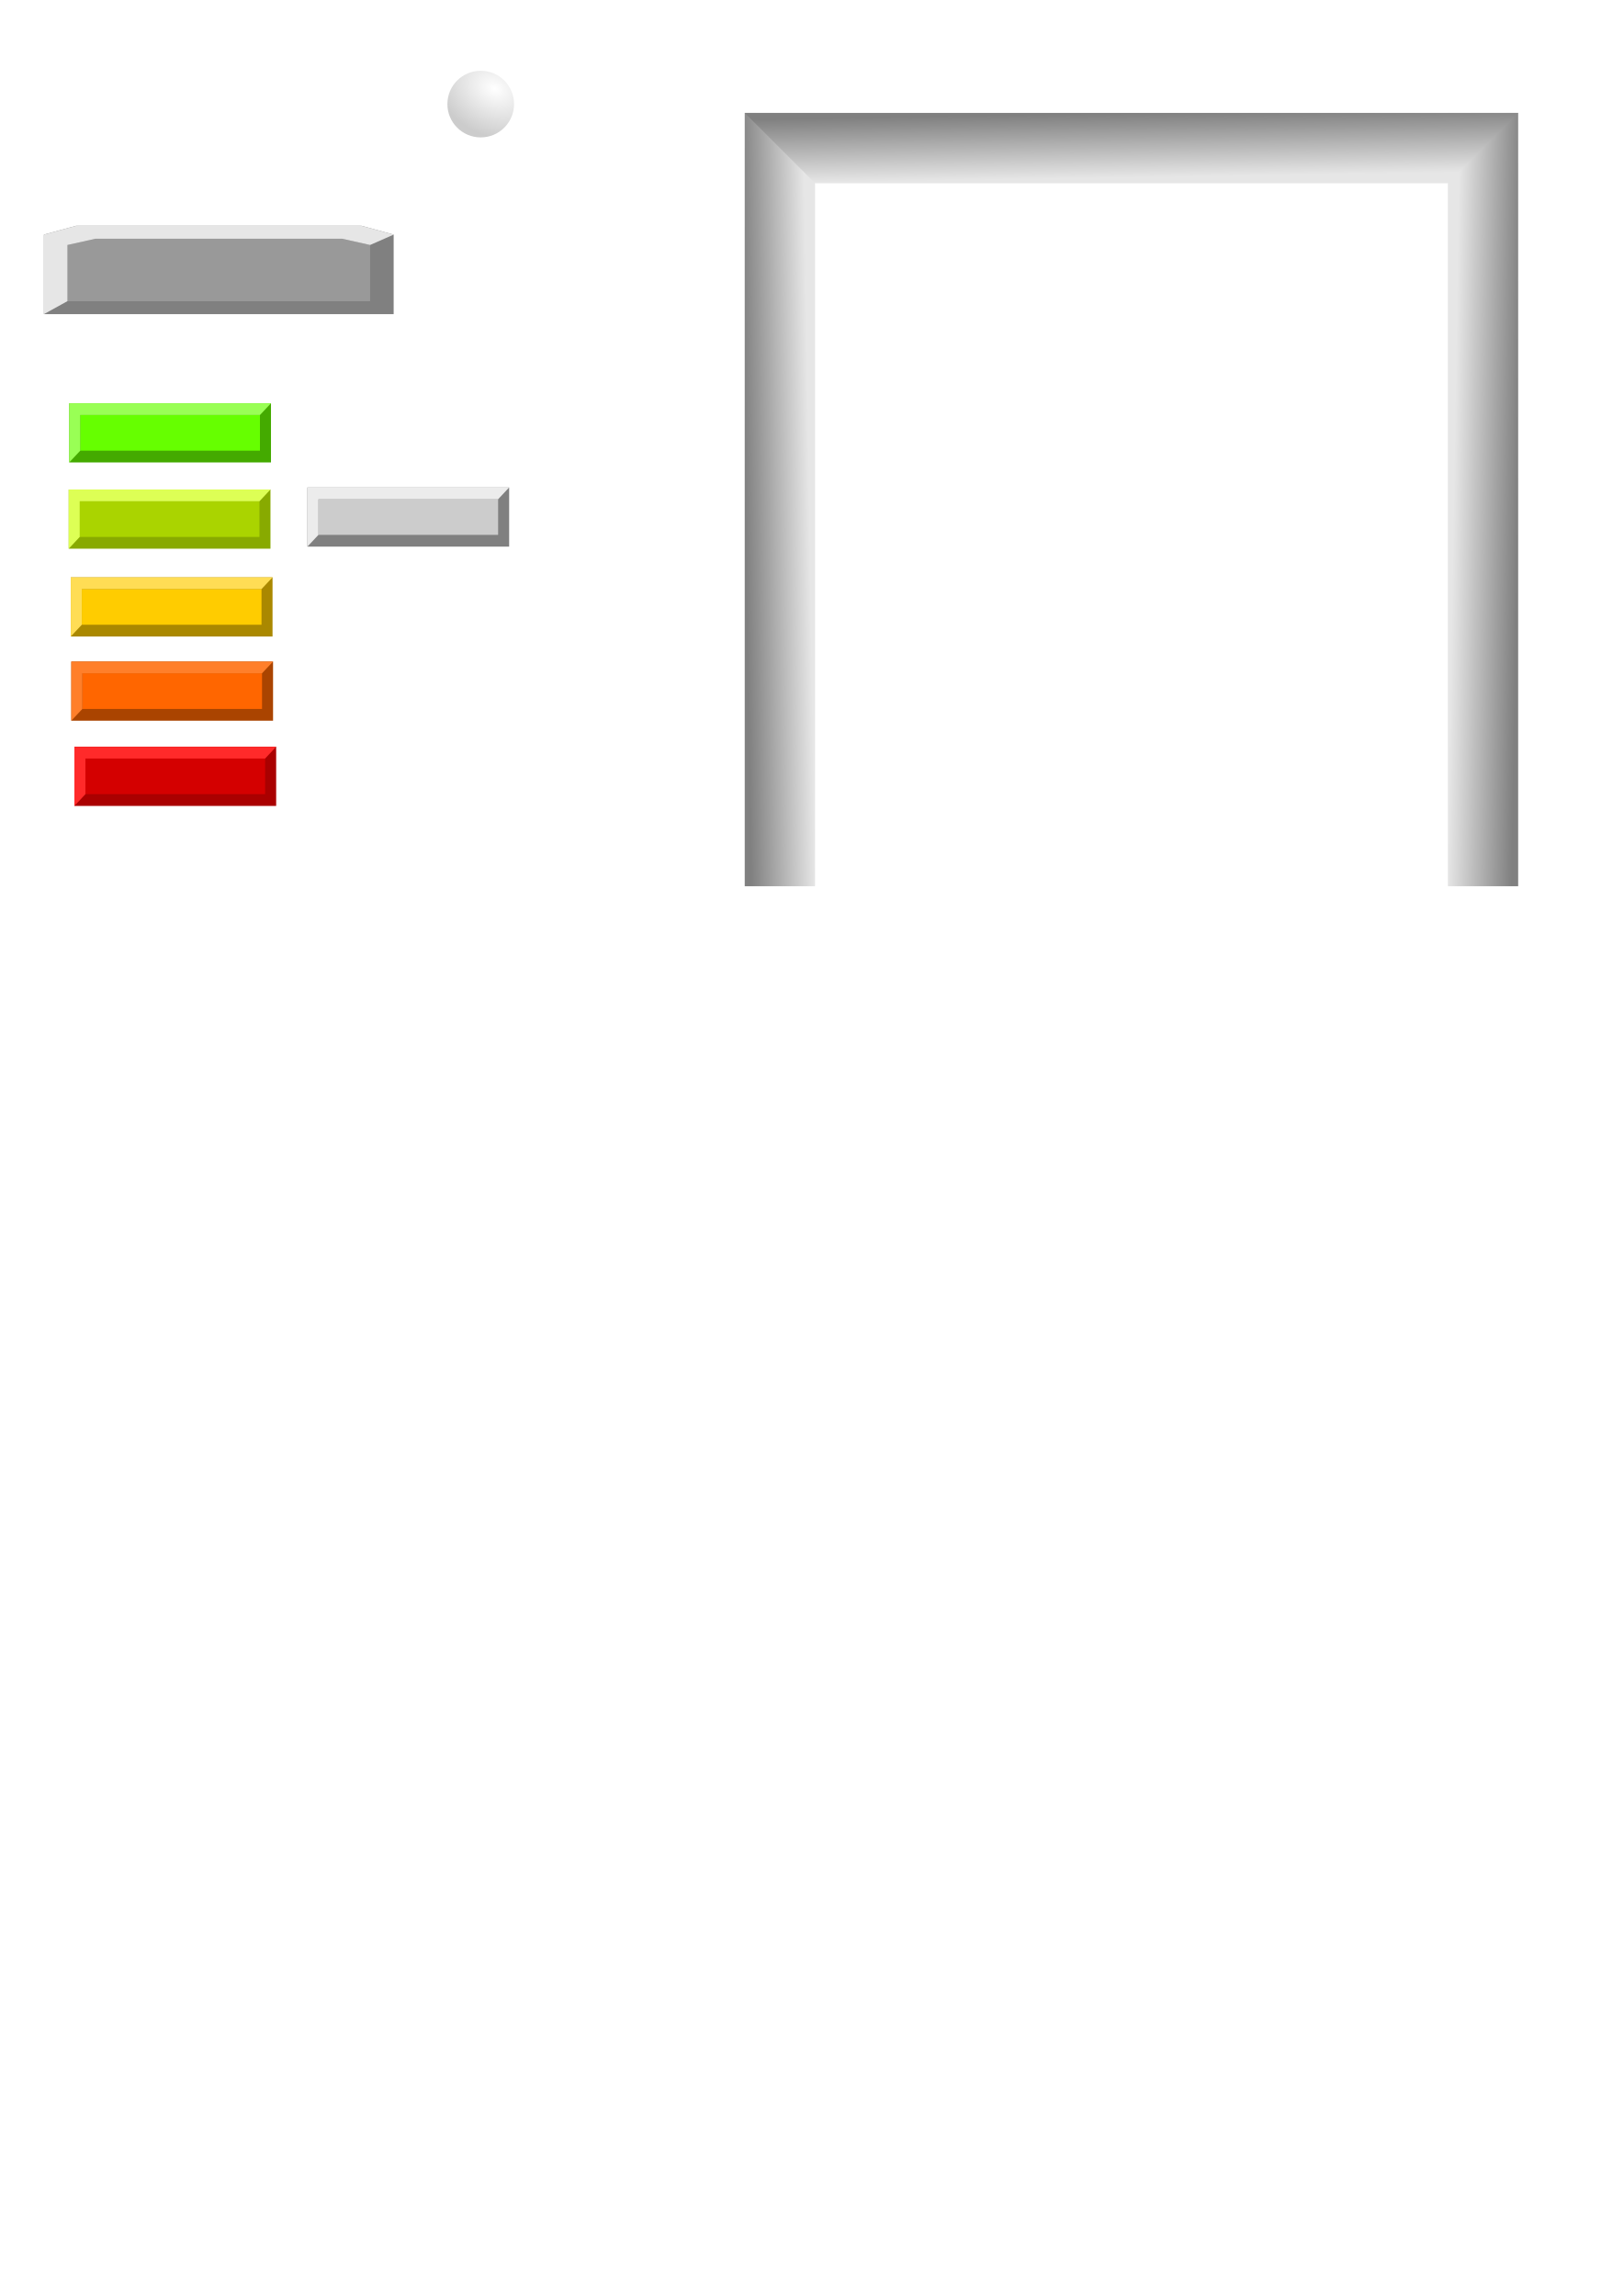
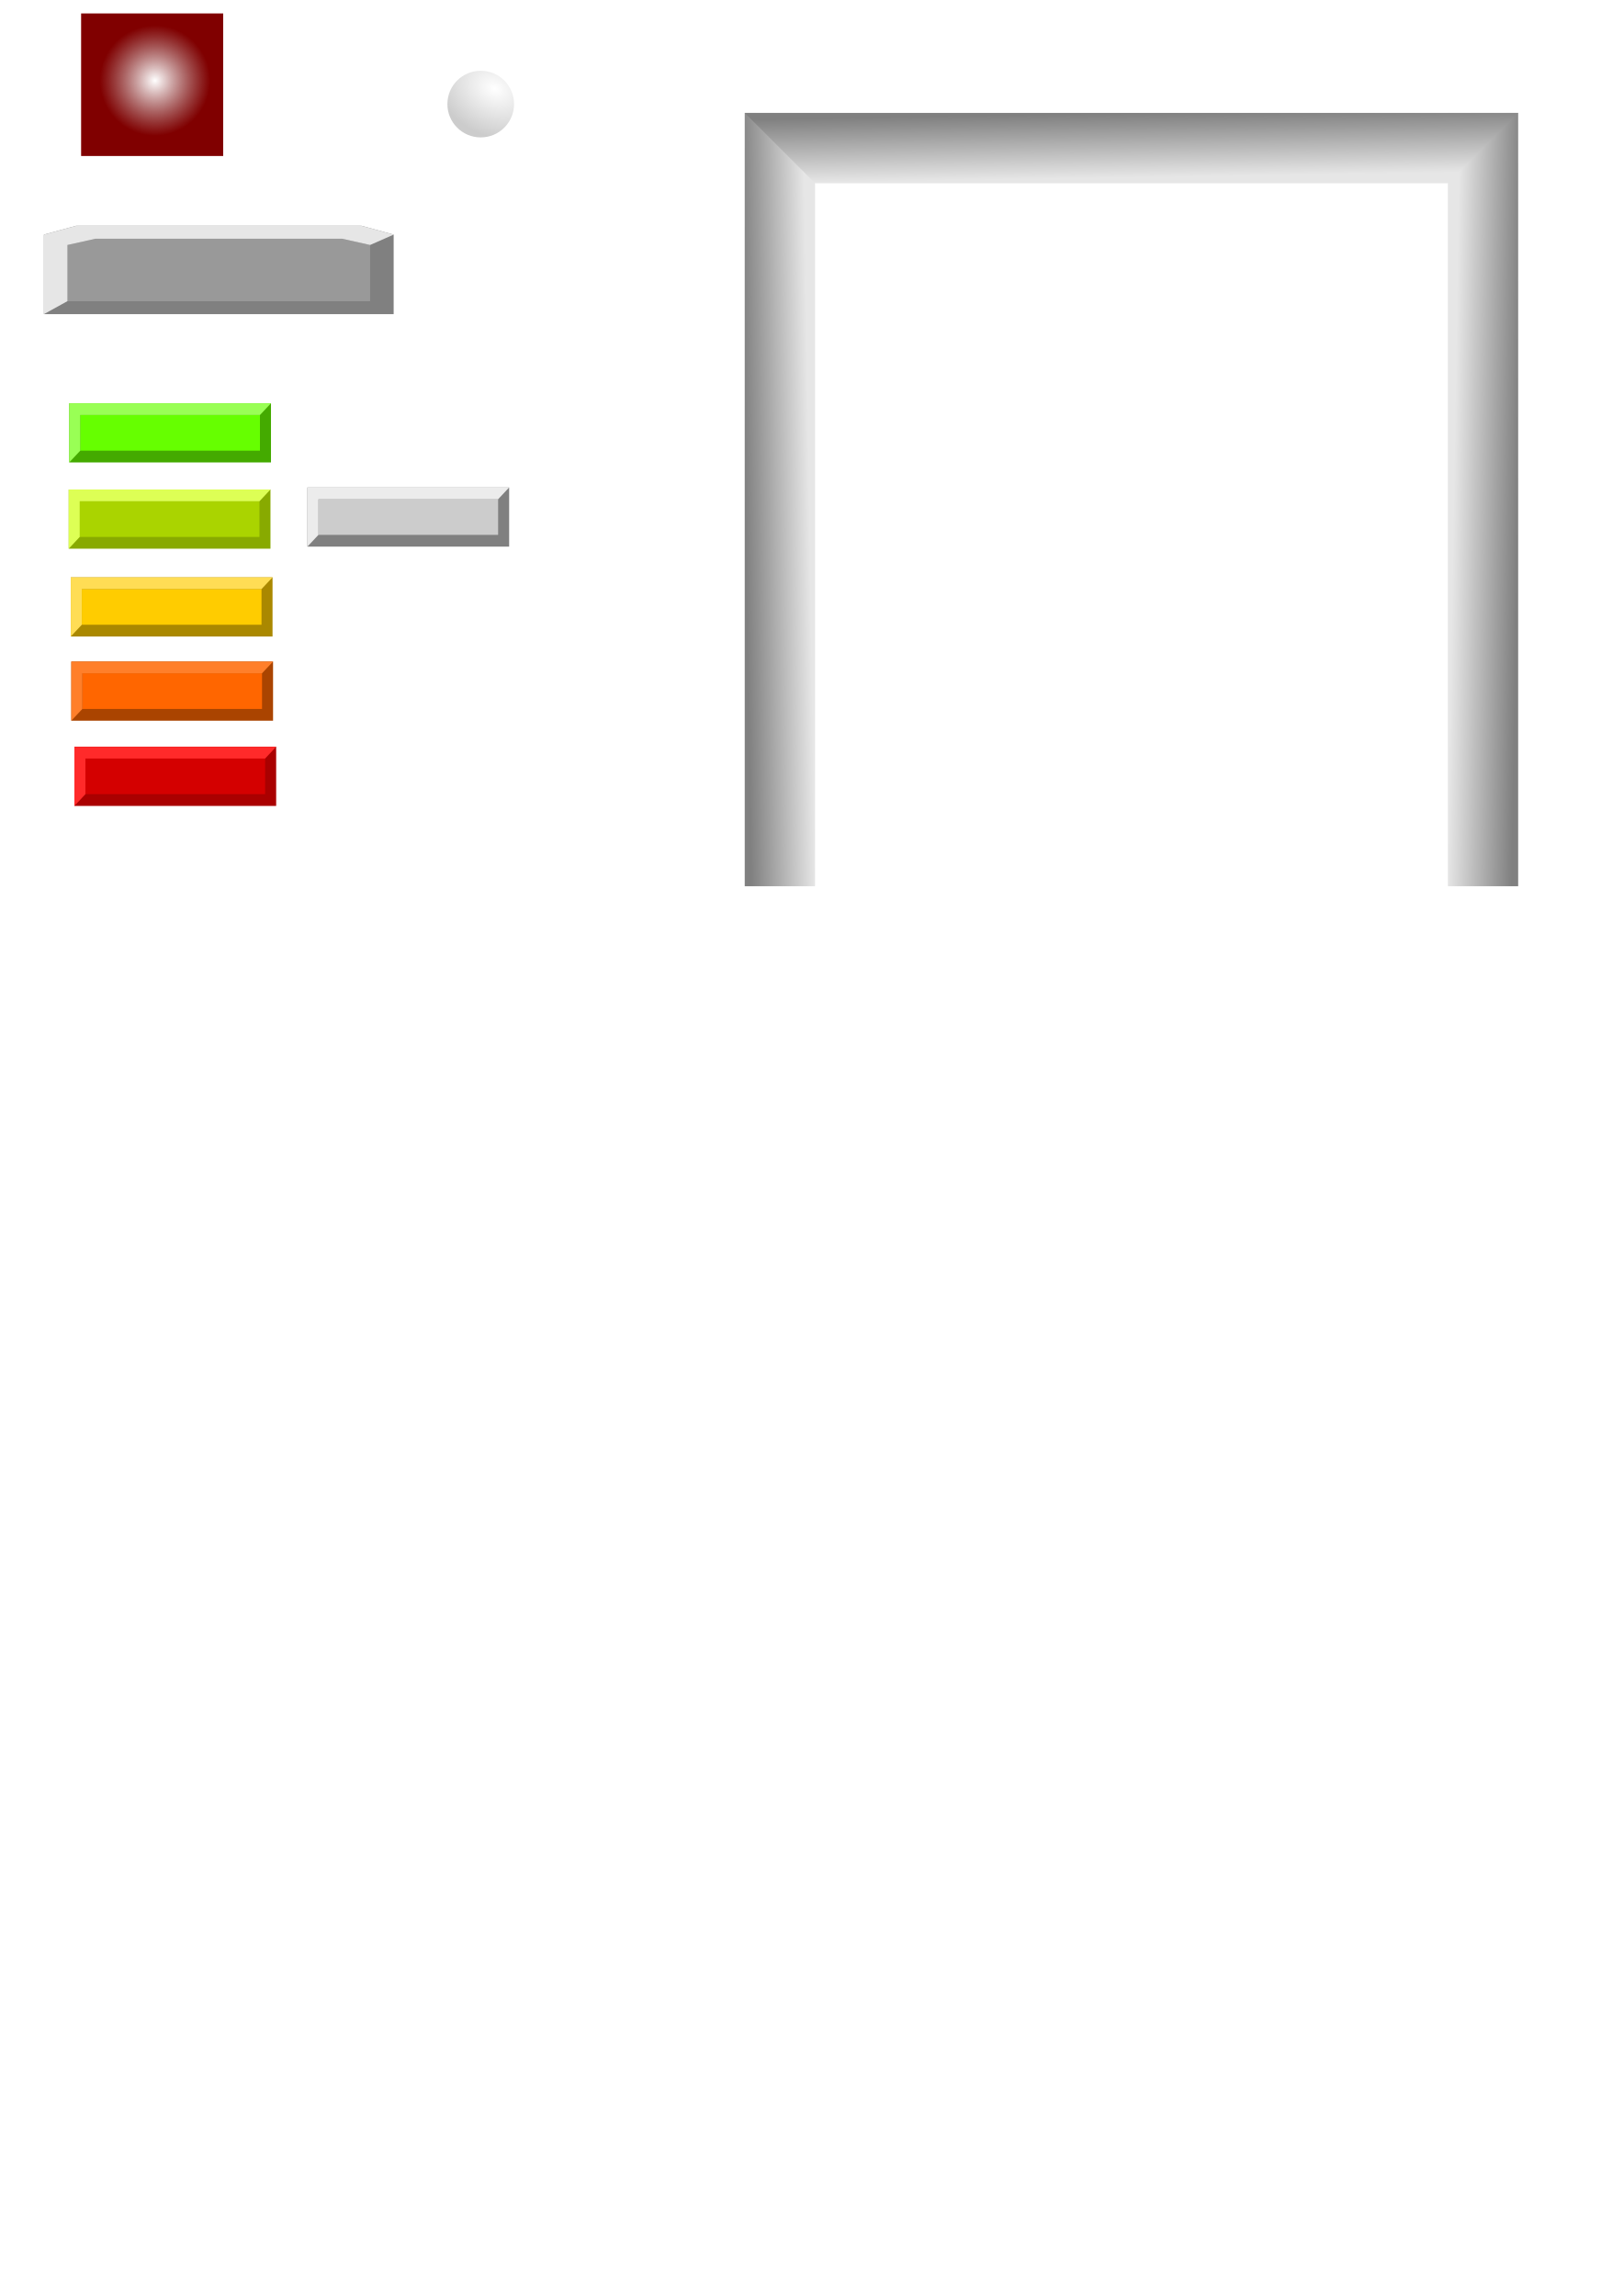
<svg xmlns="http://www.w3.org/2000/svg" xmlns:xlink="http://www.w3.org/1999/xlink" width="210mm" height="297mm" viewBox="0 0 210 297" version="1.1" id="svg8">
  <defs id="defs2">
+     <linearGradient id="linearGradient879">
+       <stop style="stop-color:#ffffff;stop-opacity:1" offset="0" id="stop875" />
+       <stop style="stop-color:#cccccc;stop-opacity:0" offset="1" id="stop877" />
+     </linearGradient>
    <linearGradient id="linearGradient1061">
      <stop style="stop-color:#808080;stop-opacity:1;" offset="0" id="stop1057" />
      <stop style="stop-color:#e6e6e6;stop-opacity:1" offset="1" id="stop1059" />
    </linearGradient>
    <linearGradient id="linearGradient1047">
      <stop style="stop-color:#ffffff;stop-opacity:1" offset="0" id="stop1043" />
      <stop style="stop-color:#cccccc;stop-opacity:1" offset="1" id="stop1045" />
    </linearGradient>
    <linearGradient xlink:href="#linearGradient1061" id="linearGradient1063" x1="140.054" y1="21.911" x2="139.921" y2="13.596" gradientUnits="userSpaceOnUse" gradientTransform="translate(-288.0243,-36.53018)" />
    <linearGradient xlink:href="#linearGradient1061" id="linearGradient1067" gradientUnits="userSpaceOnUse" x1="140.054" y1="21.911" x2="139.921" y2="13.596" gradientTransform="translate(-77.06589,-118.243)" />
    <linearGradient xlink:href="#linearGradient1061" id="linearGradient1071" gradientUnits="userSpaceOnUse" gradientTransform="translate(-77.06589,174.4283)" x1="140.054" y1="21.911" x2="139.921" y2="13.596" />
    <radialGradient xlink:href="#linearGradient1047" id="radialGradient875" cx="63.338" cy="11.483" fx="63.338" fy="11.483" r="4.31" gradientUnits="userSpaceOnUse" gradientTransform="matrix(-0.6551947,1.251596,-1.68458,-0.8818562,124.8199,-57.68907)" />
+     <radialGradient xlink:href="#linearGradient879" id="radialGradient881" cx="18.976" cy="12.161" fx="18.976" fy="12.161" r="7.149" gradientUnits="userSpaceOnUse" gradientTransform="translate(1.069078,-1.737252)" />
  </defs>
  <g id="layer1">
+     <rect style="fill:#800000;stroke-width:1.084" id="rect883" width="18.375" height="18.442" x="10.49" y="1.737" />
    <rect style="fill:#44aa00;stroke:none;stroke-width:1.057" id="rect10" width="26.094" height="7.654" x="8.954" y="52.164" />
    <rect style="fill:#66ff00;stroke:none;stroke-width:0.775" id="rect12" width="23.239" height="4.612" x="10.382" y="53.684" />
    <path style="fill:#99ff55;stroke:none;stroke-width:0.14px;stroke-linecap:butt;stroke-linejoin:miter;stroke-opacity:1" d="M 8.954,59.818 10.382,58.297 V 53.684 h 23.239 l 1.428,-1.521 H 8.954 v 7.654 0 0" id="path14" />
    <path style="fill:#808080;fill-opacity:1;stroke:none;stroke-width:0.187px;stroke-linecap:butt;stroke-linejoin:miter;stroke-opacity:1" d="M 5.679,40.635 V 30.347 L 9.866,29.199 H 46.728 l 4.186,1.148 v 10.288 z" id="path1027" />
    <path style="fill:#999999;fill-opacity:1;stroke:none;stroke-width:0.146px;stroke-linecap:butt;stroke-linejoin:miter;stroke-opacity:1" d="M 8.724,38.955 V 31.69 L 12.347,30.88 h 31.9 l 3.623,0.81 V 38.955 Z" id="path1029" />
    <path style="fill:#e6e6e6;stroke:none;stroke-width:0.187px;stroke-linecap:butt;stroke-linejoin:miter;stroke-opacity:1" d="m 8.724,38.955 -3.045,1.681 V 30.347 L 9.866,29.199 H 46.728 l 4.186,1.148 -3.045,1.343 -3.623,-0.81 H 12.347 l -3.623,0.81 z" id="path1031" />
    <circle style="fill:url(#radialGradient875);fill-opacity:1;stroke:none;stroke-width:2;stroke-opacity:1" id="path1033" cx="62.174" cy="13.464" r="4.31" />
    <rect style="fill:url(#linearGradient1067);fill-opacity:1;stroke:none;stroke-width:2;stroke-opacity:1" id="rect1065" width="100.03" height="9.094" x="14.608" y="-105.414" transform="rotate(90)" />
    <rect style="fill:url(#linearGradient1071);fill-opacity:1;stroke:none;stroke-width:2;stroke-opacity:1" id="rect1069" width="100.03" height="9.094" x="14.608" y="187.257" transform="matrix(0,1,1,0,0,0)" />
    <path id="rect1055" style="fill:url(#linearGradient1063);fill-opacity:1;stroke:none;stroke-width:2;stroke-opacity:1" transform="scale(-1)" d="m -187.264,-23.701 h 81.848 l 9.095,9.094 H -196.351 Z" />
    <rect style="fill:#88aa00;stroke:none;stroke-width:1.057" id="rect858" width="26.094" height="7.654" x="8.887" y="63.322" />
    <rect style="fill:#aad400;stroke:none;stroke-width:0.775" id="rect860" width="23.239" height="4.612" x="10.315" y="64.843" />
    <path style="fill:#ddff55;stroke:none;stroke-width:0.14px;stroke-linecap:butt;stroke-linejoin:miter;stroke-opacity:1" d="m 8.887,70.976 1.428,-1.521 v -4.612 h 23.239 l 1.428,-1.521 H 8.887 v 7.654 0 0" id="path862" />
    <rect style="fill:#aa8800;stroke:none;stroke-width:1.057" id="rect864" width="26.094" height="7.654" x="9.154" y="74.681" />
    <rect style="fill:#ffcc00;stroke:none;stroke-width:0.775" id="rect866" width="23.239" height="4.612" x="10.582" y="76.202" />
    <path style="fill:#ffdd55;stroke:none;stroke-width:0.14px;stroke-linecap:butt;stroke-linejoin:miter;stroke-opacity:1" d="M 9.154,82.335 10.582,80.814 v -4.612 h 23.239 l 1.428,-1.521 H 9.154 v 7.654 0 0" id="path868" />
    <rect style="fill:#aa4400;stroke:none;stroke-width:1.057" id="rect870" width="26.094" height="7.654" x="9.221" y="85.573" />
    <rect style="fill:#ff6600;stroke:none;stroke-width:0.775" id="rect872" width="23.239" height="4.612" x="10.649" y="87.093" />
    <path style="fill:#ff7f2a;stroke:none;stroke-width:0.14px;stroke-linecap:butt;stroke-linejoin:miter;stroke-opacity:1" d="M 9.221,93.226 10.649,91.706 V 87.093 h 23.239 l 1.428,-1.521 H 9.221 v 7.654 0 0" id="path874" />
    <rect style="fill:#aa0000;stroke:none;stroke-width:1.057" id="rect876" width="26.094" height="7.654" x="9.622" y="96.597" />
    <rect style="fill:#d40000;stroke:none;stroke-width:0.775" id="rect878" width="23.239" height="4.612" x="11.05" y="98.118" />
    <path style="fill:#ff2a2a;stroke:none;stroke-width:0.14px;stroke-linecap:butt;stroke-linejoin:miter;stroke-opacity:1" d="m 9.622,104.251 1.428,-1.521 V 98.118 H 34.289 L 35.717,96.597 H 9.622 v 7.654 0 0" id="path880" />
    <rect style="fill:#808080;stroke:none;stroke-width:1.057" id="rect882" width="26.094" height="7.654" x="39.757" y="63.055" />
    <rect style="fill:#cccccc;stroke:none;stroke-width:0.775" id="rect884" width="23.239" height="4.612" x="41.185" y="64.576" />
    <path style="fill:#ececec;stroke:none;stroke-width:0.14px;stroke-linecap:butt;stroke-linejoin:miter;stroke-opacity:1" d="m 39.757,70.709 1.428,-1.521 v -4.612 h 23.239 l 1.428,-1.521 H 39.757 v 7.654 0 0" id="path886" />
+     <circle style="fill:url(#radialGradient881);fill-opacity:1;stroke-width:2" id="path873" cx="20.045" cy="10.424" r="7.149" />
  </g>
</svg>
